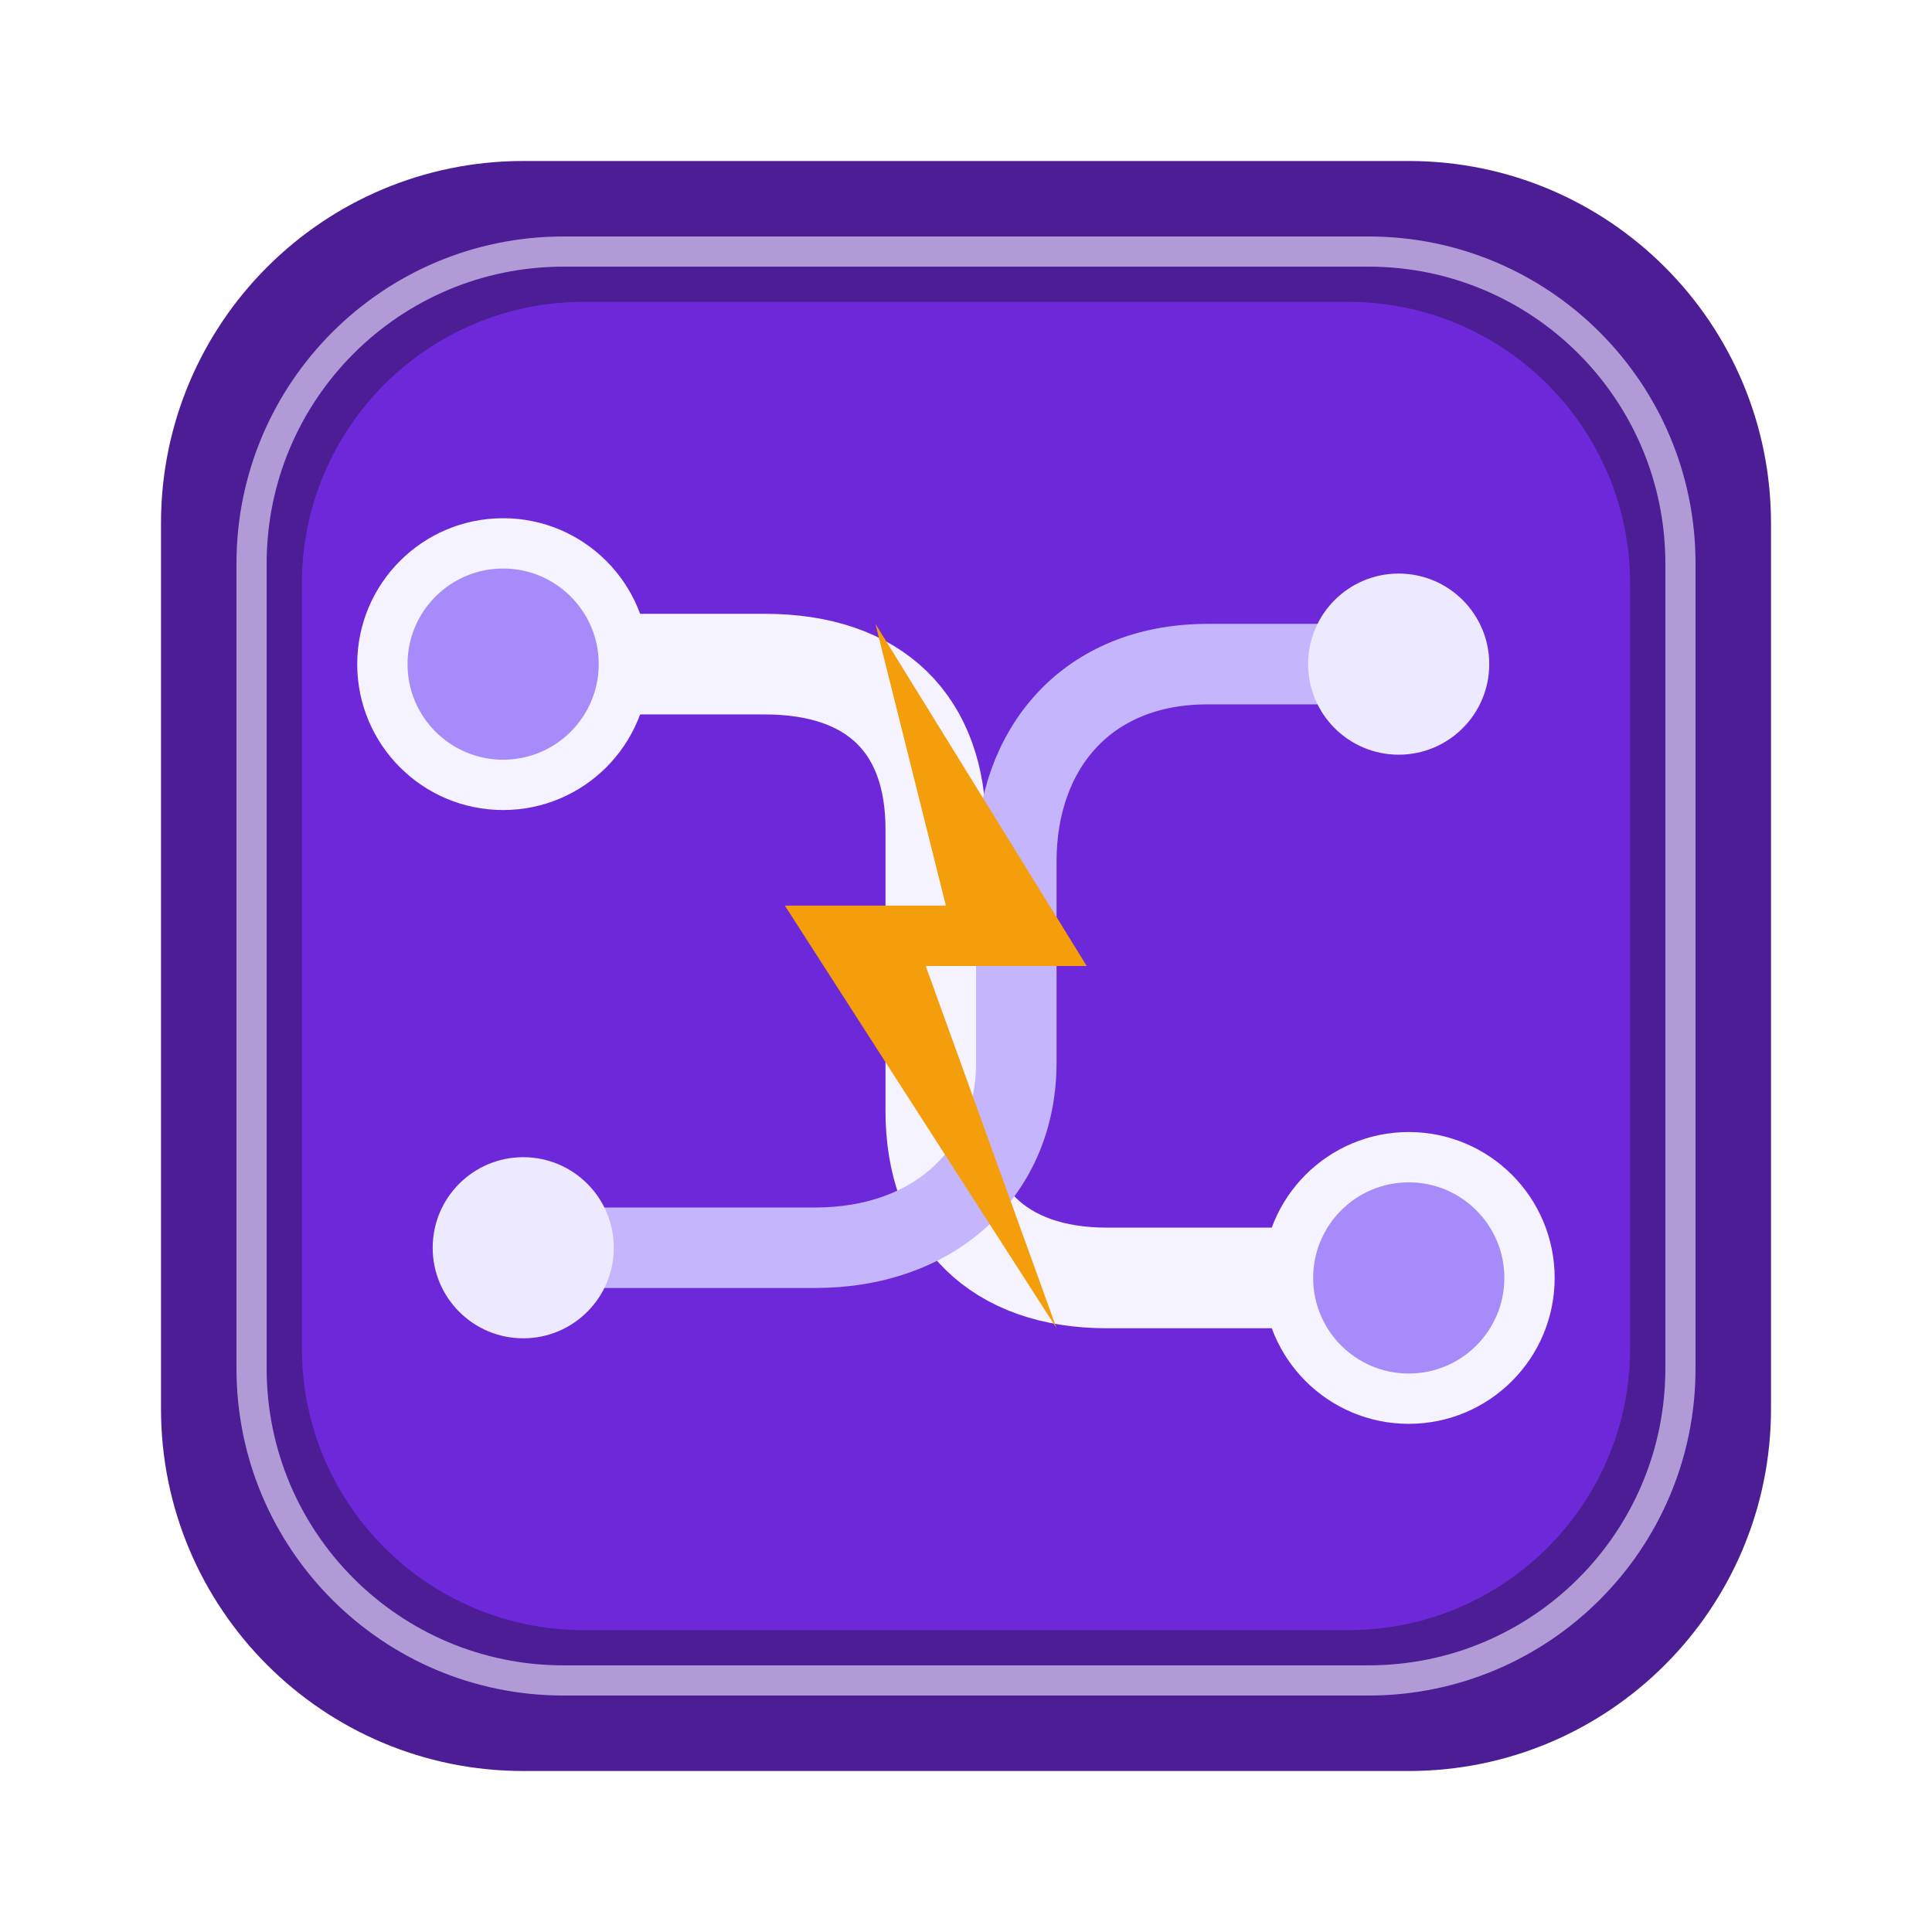
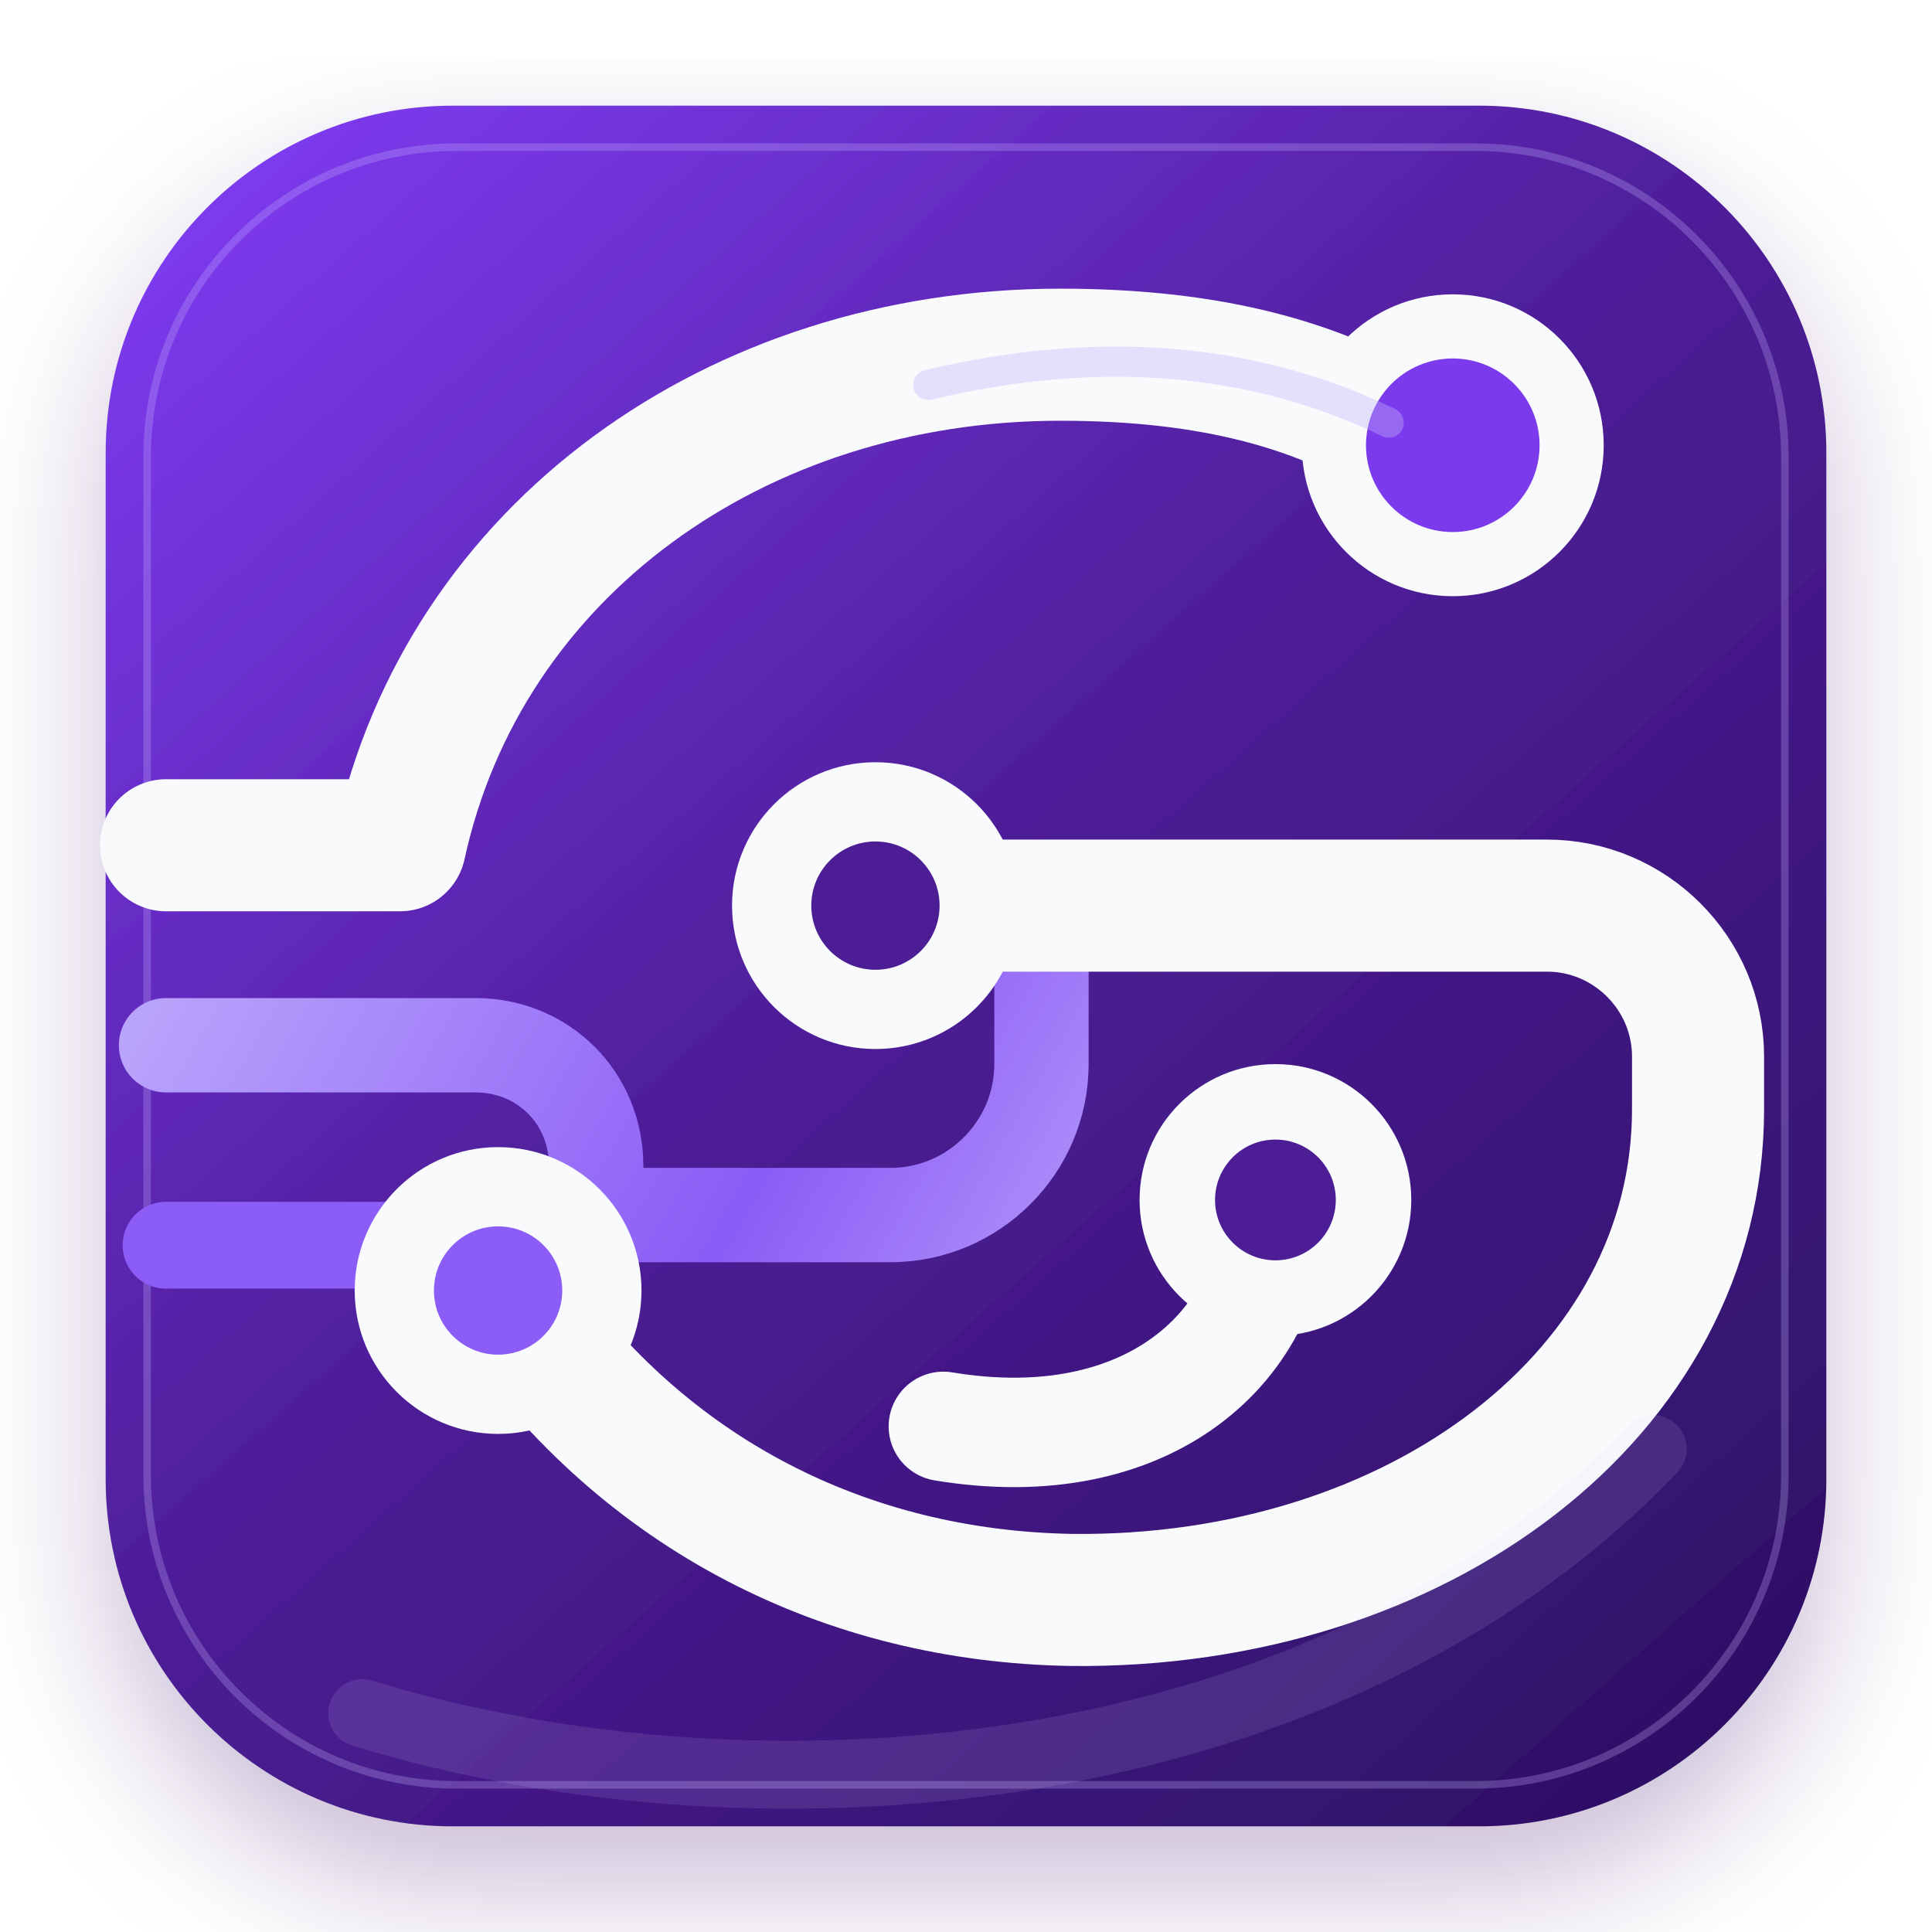
- <svg xmlns="http://www.w3.org/2000/svg" width="96" height="96" viewBox="0 0 96 96" fill="none" role="img" aria-labelledby="title desc">
-   <rect x="8" y="8" width="80" height="80" rx="18" fill="#4C1D95" />
-   <rect x="15" y="15" width="66" height="66" rx="14" fill="#6D28D9" />
-   <path d="M25 33H38C43.5 33 46.5 36 46.5 41.2V55.2C46.5 60.4 49.6 63.5 55 63.5H70" stroke="#F5F3FF" stroke-width="5" stroke-linecap="round" />
-   <path d="M26 62H40.5C46.5 62 50.5 58.2 50.5 52.8V42.8C50.5 37.2 54 33 60 33H69.5" stroke="#C4B5FD" stroke-width="4" stroke-linecap="round" />
-   <circle cx="25" cy="33" r="6" fill="#A78BFA" stroke="#F5F3FF" stroke-width="2.5" />
-   <circle cx="70" cy="63.5" r="6" fill="#A78BFA" stroke="#F5F3FF" stroke-width="2.5" />
-   <circle cx="26" cy="62" r="4.5" fill="#EDE9FE" />
-   <circle cx="69.5" cy="33" r="4.5" fill="#EDE9FE" />
-   <path d="M43.5 31L54 48H46L52.5 66L39 45H47L43.5 31Z" fill="#F59E0B" />
-   <rect x="12.5" y="12.5" width="71" height="71" rx="15.5" stroke="#EDE9FE" stroke-width="1.5" opacity="0.62" />
+ <svg xmlns="http://www.w3.org/2000/svg" width="512" height="512" viewBox="0 0 512 512" fill="none" role="img" aria-labelledby="title desc">
+   <defs>
+     <linearGradient id="bg" x1="68" y1="44" x2="448" y2="472" gradientUnits="userSpaceOnUse">
+       <stop offset="0" stop-color="#7C3AED" />
+       <stop offset="0.48" stop-color="#4C1D95" />
+       <stop offset="1" stop-color="#2E1065" />
+     </linearGradient>
+     <linearGradient id="track" x1="42" y1="180" x2="382" y2="374" gradientUnits="userSpaceOnUse">
+       <stop offset="0" stop-color="#C4B5FD" />
+       <stop offset="0.52" stop-color="#8B5CF6" />
+       <stop offset="1" stop-color="#DDD6FE" />
+     </linearGradient>
+     <filter id="softShadow" x="-10%" y="-8%" width="120%" height="124%" color-interpolation-filters="sRGB">
+       <feDropShadow dx="0" dy="16" stdDeviation="18" flood-color="#2E1065" flood-opacity="0.26" />
+     </filter>
+   </defs>
+   <rect x="28" y="28" width="456" height="456" rx="92" fill="url(#bg)" filter="url(#softShadow)" />
+   <rect x="39" y="39" width="434" height="434" rx="82" stroke="#C4B5FD" stroke-opacity="0.28" stroke-width="2" />
+   <path d="M44 224H106C123 146 195 94 281 94C321 94 351 102 375 118" stroke="#F8FAFC" stroke-width="35" stroke-linecap="round" stroke-linejoin="round" />
+   <path d="M44 277H126C144 277 158 291 158 309V322H236C258 322 276 304 276 282V241" stroke="url(#track)" stroke-width="25" stroke-linecap="round" stroke-linejoin="round" />
+   <path d="M44 330H128" stroke="#8B5CF6" stroke-width="23" stroke-linecap="round" />
+   <path d="M232 240H410C432 240 450 258 450 280V294C450 369 376 425 284 424C224 423 171 396 136 346" stroke="#F8FAFC" stroke-width="35" stroke-linecap="round" stroke-linejoin="round" />
+   <path d="M250 378C304 387 338 357 338 318" stroke="#F8FAFC" stroke-width="29" stroke-linecap="round" />
+   <circle cx="385" cy="118" r="40" fill="#F8FAFC" />
+   <circle cx="385" cy="118" r="23" fill="#7C3AED" />
+   <circle cx="232" cy="240" r="38" fill="#F8FAFC" />
+   <circle cx="232" cy="240" r="17" fill="#4C1D95" />
+   <circle cx="132" cy="342" r="38" fill="#F8FAFC" />
+   <circle cx="132" cy="342" r="17" fill="#8B5CF6" />
+   <circle cx="338" cy="318" r="36" fill="#F8FAFC" />
+   <circle cx="338" cy="318" r="16" fill="#4C1D95" />
+   <path d="M246 102C292 91 333 95 368 112" stroke="#C4B5FD" stroke-opacity="0.38" stroke-width="8" stroke-linecap="round" />
+   <path d="M96 454C204 487 353 473 438 384" stroke="#DDD6FE" stroke-opacity="0.12" stroke-width="18" stroke-linecap="round" />
</svg>
